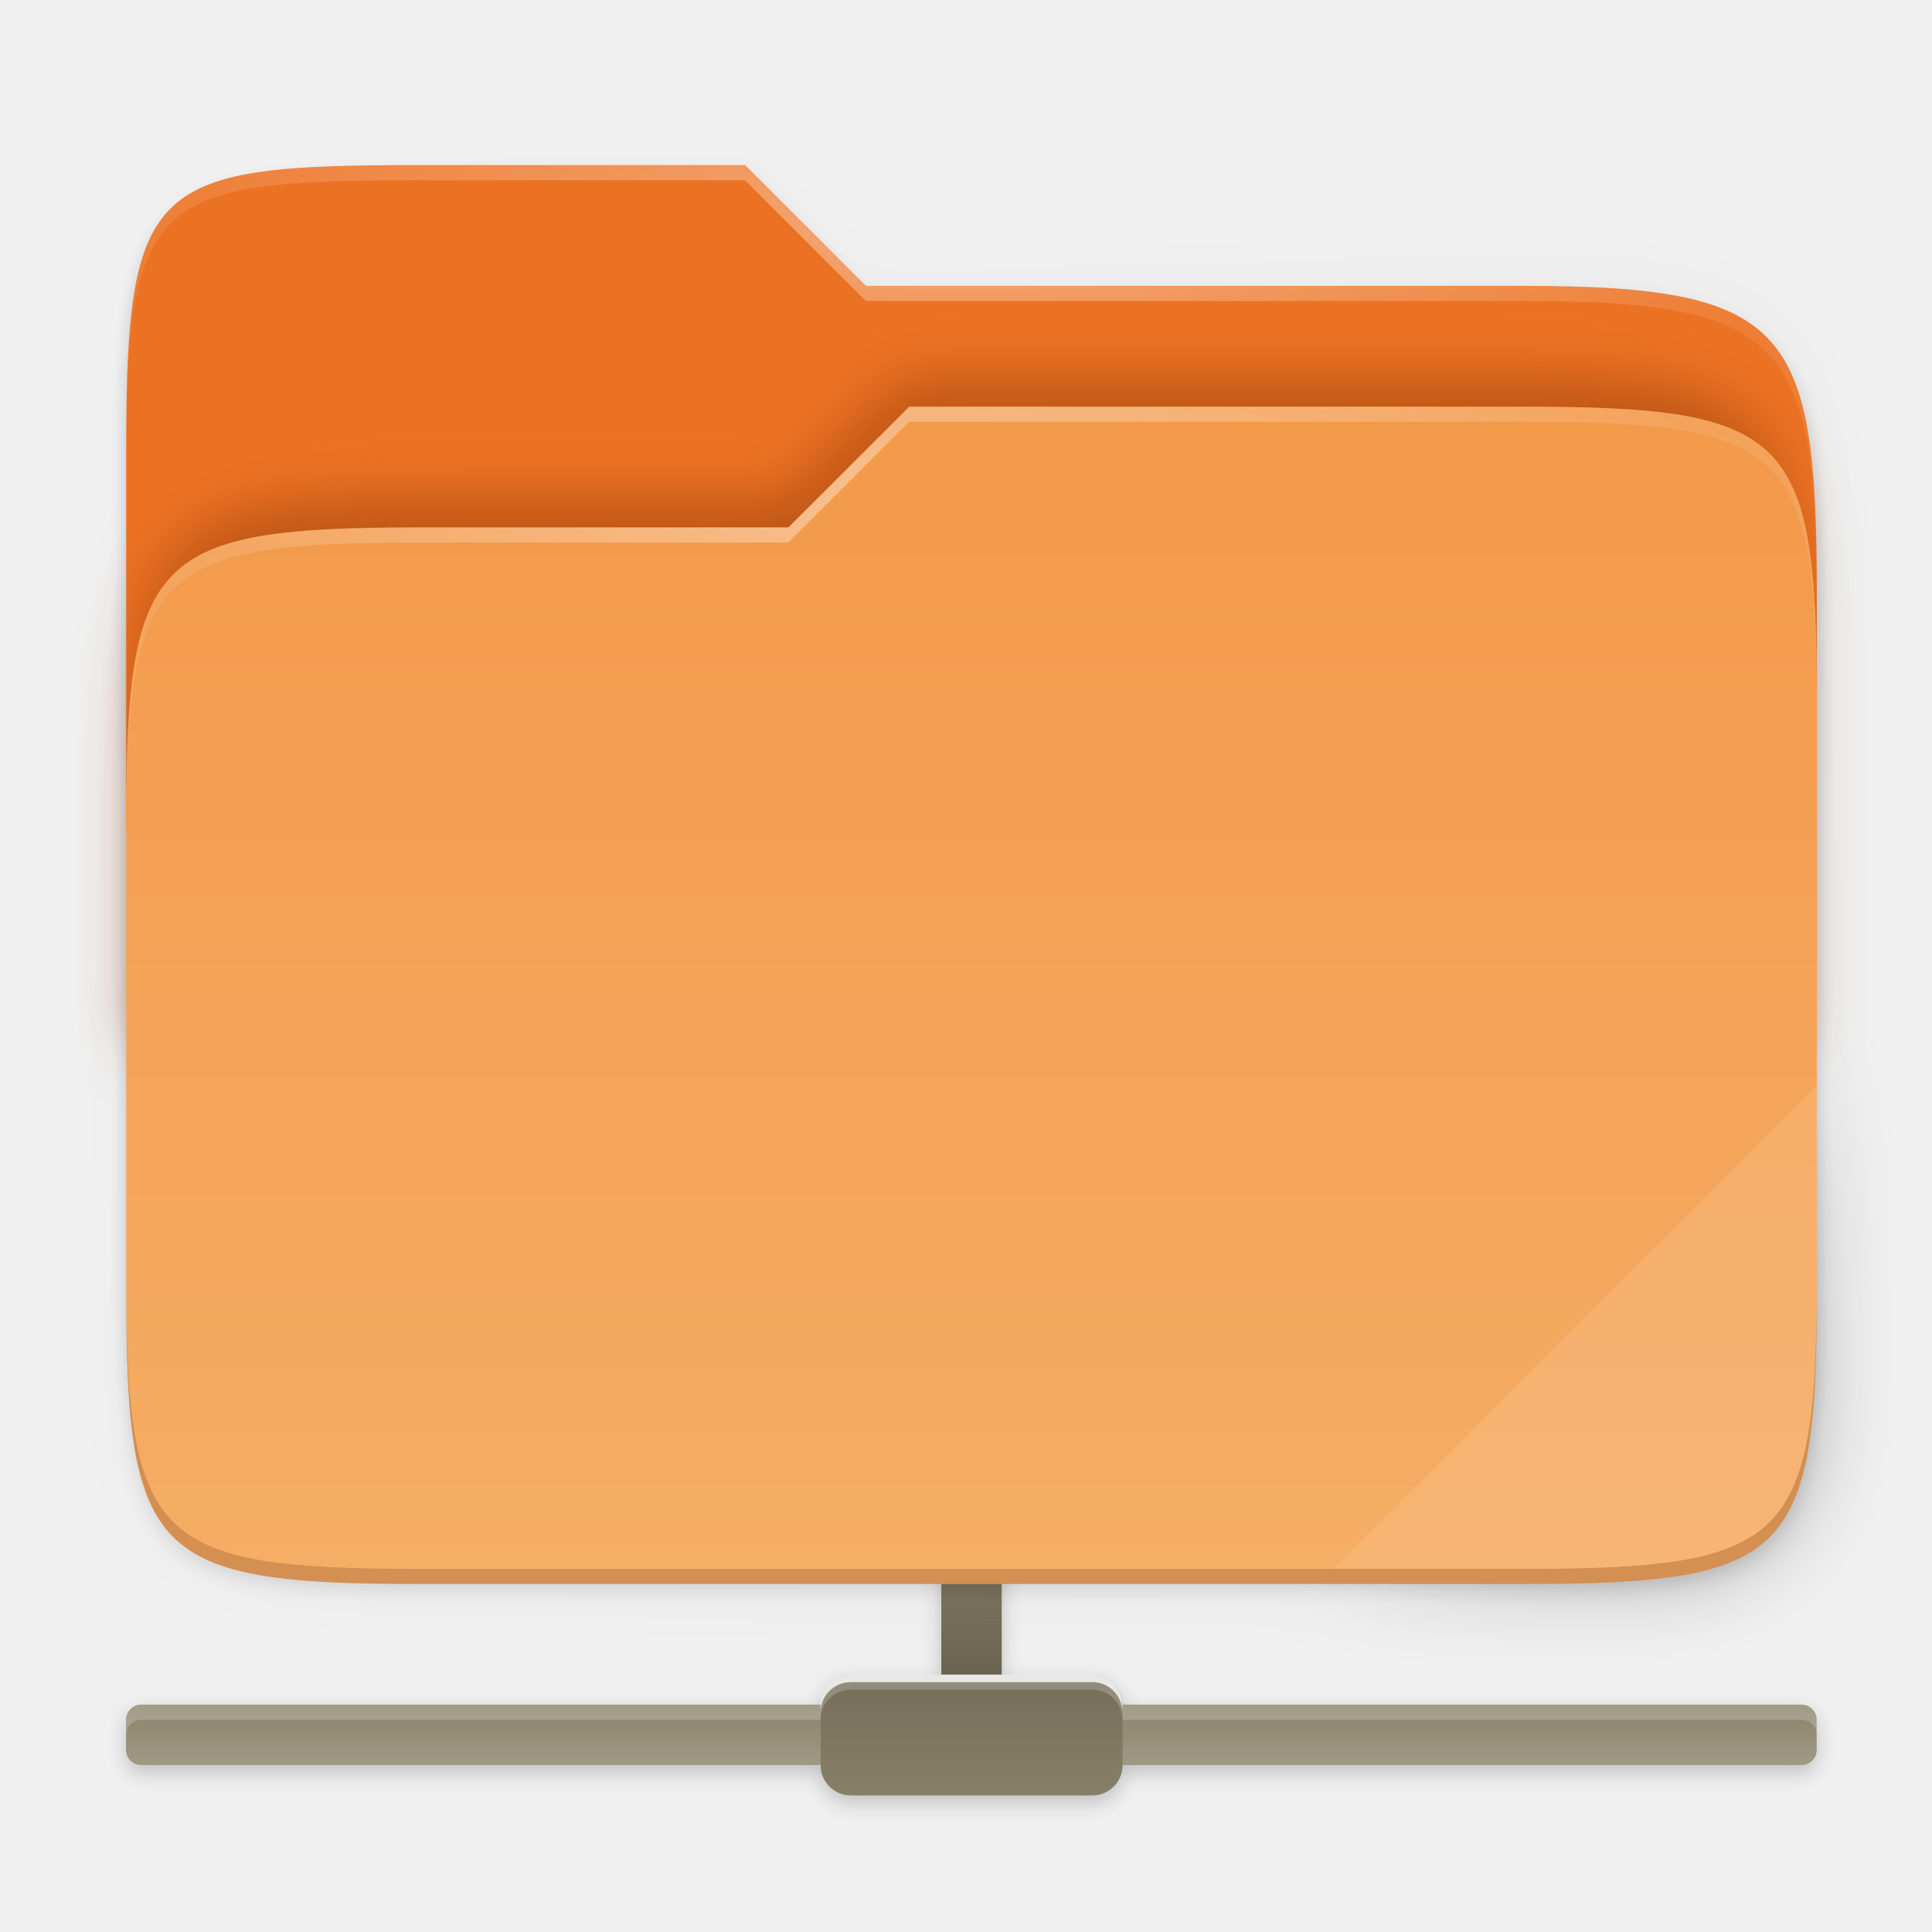
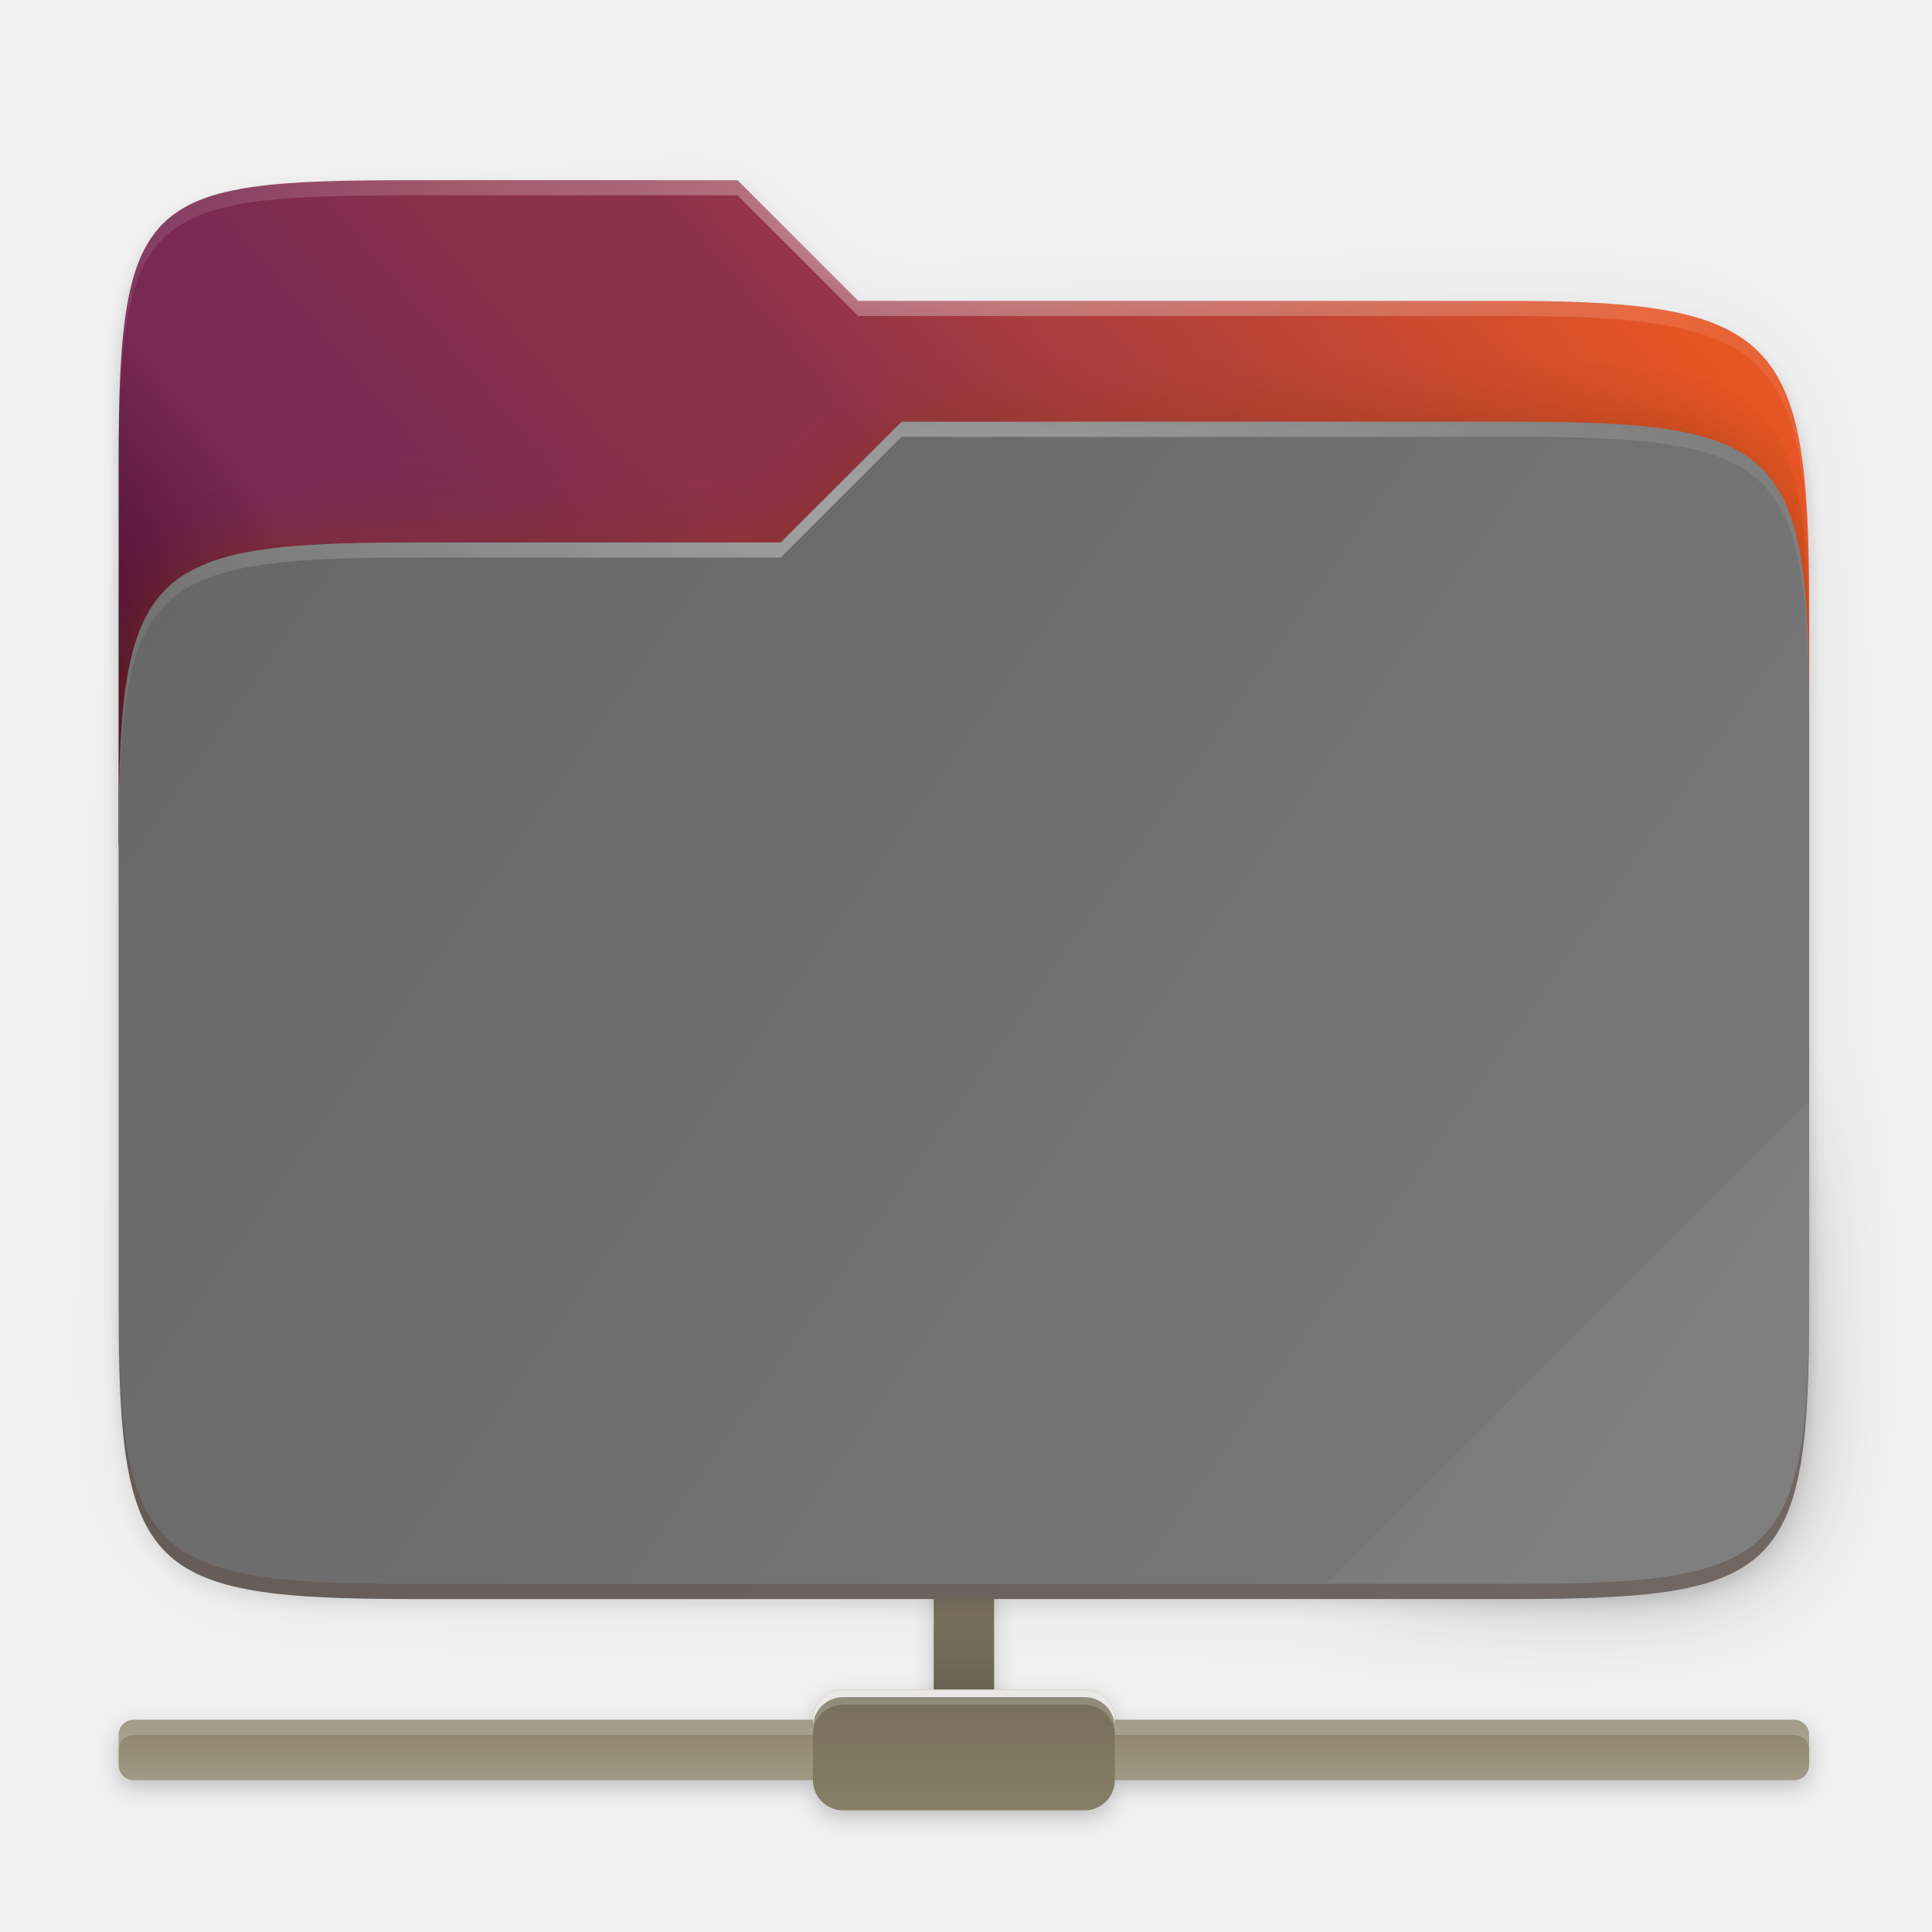
<svg xmlns="http://www.w3.org/2000/svg" xmlns:xlink="http://www.w3.org/1999/xlink" height="256" viewBox="0 0 67.73 67.73" width="256">
-   <radialGradient id="radialGradient4110" cx="148" cy="39.684" gradientTransform="matrix(.2645833 0 0 .06723474 -6.1595 14.76262)" gradientUnits="userSpaceOnUse" r="112" xlink:href="#linearGradient1361" />
-   <linearGradient id="linearGradient1361">
+   <linearGradient id="a">
    <stop offset="0" stop-color="#fff" />
    <stop offset="1" stop-color="#fff" stop-opacity=".204" />
  </linearGradient>
-   <radialGradient id="radialGradient4108" cx="152" cy="-.126" gradientTransform="matrix(.2645833 0 0 .06959709 -6.1595 7.9145)" gradientUnits="userSpaceOnUse" r="112" xlink:href="#linearGradient1361" />
-   <linearGradient id="linearGradient4106" gradientUnits="userSpaceOnUse" x1="30.221" x2="30.221" y1="14.305" y2="61.302">
-     <stop offset="0" stop-color="#f3994a" />
-     <stop offset="1" stop-color="#f6b069" />
+   <linearGradient id="b">
+     <stop offset="0" stop-color="#746c58" />
+     <stop offset="1" stop-color="#8a836a" />
  </linearGradient>
-   <linearGradient id="linearGradient4104" gradientUnits="userSpaceOnUse" x1="236.72" x2="20.72" y1="211.957" y2="11.957">
+   <radialGradient id="c" cx="148" cy="39.684" gradientTransform="matrix(.2645703 0 0 .06723143 -6.423767 15.29103)" gradientUnits="userSpaceOnUse" r="112" xlink:href="#a" />
+   <radialGradient id="d" cx="152" cy="-.126" gradientTransform="matrix(.2645703 0 0 .06959366 -6.423767 8.443242)" gradientUnits="userSpaceOnUse" r="112" xlink:href="#a" />
+   <linearGradient id="e" gradientUnits="userSpaceOnUse" x1="4.159" x2="63.423" y1="14.784" y2="56.057">
+     <stop offset="0" stop-color="#666" />
+     <stop offset="1" stop-color="#7a7a7a" />
+   </linearGradient>
+   <clipPath id="f">
+     <path d="m78.994 52c-35.369 0-38.994 1.999-38.994 37.297v50.703h224v-31.078c0-35.298-3.626-40.922-38.994-40.922h-87.006l-16-16z" />
+   </clipPath>
+   <filter id="g" color-interpolation-filters="sRGB" height="1.136" width="1.107" x="-.054" y="-.068">
+     <feGaussianBlur stdDeviation="5" />
+   </filter>
+   <linearGradient id="h" gradientUnits="userSpaceOnUse" x1="4.159" x2="63.423" y1="56.057" y2="6.318">
+     <stop offset="0" stop-color="#2c001e" />
+     <stop offset=".109" stop-color="#2c001e" />
+     <stop offset=".187" stop-color="#370626" />
+     <stop offset=".298" stop-color="#55163b" />
+     <stop offset=".372" stop-color="#772953" />
+     <stop offset=".447" stop-color="#7c2b51" />
+     <stop offset=".524" stop-color="#8b314b" />
+     <stop offset=".596" stop-color="#8b314b" />
+     <stop offset=".669" stop-color="#a33a41" />
+     <stop offset=".798" stop-color="#c44732" />
+     <stop offset=".913" stop-color="#e65524" />
+     <stop offset="1" stop-color="#e65524" />
+   </linearGradient>
+   <linearGradient id="i" gradientUnits="userSpaceOnUse" x1="236.72" x2="20.72" y1="211.957" y2="11.957">
    <stop offset="0" />
    <stop offset=".159" stop-opacity=".433" />
    <stop offset=".194" stop-opacity=".1" />
    <stop offset="1" stop-opacity="0" />
  </linearGradient>
-   <filter id="filter1067" color-interpolation-filters="sRGB" height="1.127" width="1.114" x="-.06" y="-.06">
+   <filter id="j" color-interpolation-filters="sRGB" height="1.127" width="1.114" x="-.057" y="-.064">
    <feGaussianBlur stdDeviation="5.3" />
  </filter>
-   <filter id="filter959" color-interpolation-filters="sRGB" height="1.025" width="1.023" x="-.01" y="-.01">
+   <filter id="k" color-interpolation-filters="sRGB" height="1.025" width="1.023" x="-.011" y="-.013">
    <feGaussianBlur stdDeviation="1.06" />
  </filter>
-   <filter id="filter1718" color-interpolation-filters="sRGB" height="1.173" width="1.028" x="-.01" y="-.09">
+   <filter id="l" color-interpolation-filters="sRGB" height="1.173" width="1.028" x="-.014" y="-.087">
    <feGaussianBlur stdDeviation="1.3" />
  </filter>
-   <linearGradient id="linearGradient3585-3" gradientTransform="matrix(1.288406 0 0 1.322917 -2985.966 -554.0692)" gradientUnits="userSpaceOnUse" x1="2321" x2="2321" y1="464" y2="466">
+   <linearGradient id="m" gradientTransform="matrix(4.869565 0 0 5 -9262.261 -1704)" gradientUnits="userSpaceOnUse" x1="2321" x2="2321" y1="464" y2="466">
    <stop offset="0" stop-color="#8a826a" />
    <stop offset="1" stop-color="#a69f8a" />
  </linearGradient>
-   <linearGradient id="linearGradient3601-5" gradientUnits="userSpaceOnUse" x1="33.792" x2="33.792" xlink:href="#linearGradient3634" y1="53.149" y2="61.087" />
-   <linearGradient id="linearGradient3634">
-     <stop offset="0" stop-color="#746c58" />
-     <stop offset="1" stop-color="#8a836a" />
-   </linearGradient>
-   <linearGradient id="linearGradient3593-3" gradientUnits="userSpaceOnUse" x1="29.824" x2="29.824" xlink:href="#linearGradient3634" y1="58.441" y2="63.733" />
-   <linearGradient id="linearGradient1542" gradientTransform="matrix(.2645833 0 0 .79375 -535.3262 -427.0693)" gradientUnits="userSpaceOnUse" x1="2148" x2="2148" y1="612" y2="608">
+   <linearGradient id="n" gradientUnits="userSpaceOnUse" x1="2151" x2="2151" xlink:href="#b" y1="591" y2="621" />
+   <linearGradient id="o" gradientUnits="userSpaceOnUse" x1="2136" x2="2136" xlink:href="#b" y1="611" y2="631" />
+   <linearGradient id="p" gradientTransform="matrix(1 0 0 3 0 -1224)" gradientUnits="userSpaceOnUse" x1="2148" x2="2148" y1="612" y2="608">
    <stop offset="0" />
    <stop offset="1" stop-opacity="0" />
  </linearGradient>
-   <filter id="filter3287" color-interpolation-filters="sRGB" height="1.2" width="1.086" x="-.04" y="-.1">
-     <feGaussianBlur stdDeviation=".976" />
-   </filter>
-   <path d="m2152 593c-2.216 0-4 1.784-4 4v16h-12c-2.216 0-4 1.784-4 4h-90c-1.108 0-2 .892-2 2v2 2c0 1.108.892 2 2 2h90c0 2.216 1.784 4 4 4h32c2.216 0 4-1.784 4-4h90c1.108 0 2-.892 2-2v-2-2c0-1.108-.892-2-2-2h-90c0-.831-.251-1.602-.682-2.24-.718-1.064-1.933-1.76-3.318-1.76h-12v-16c0-2.216-1.784-4-4-4z" filter="url(#filter1718)" opacity=".2" transform="matrix(.2645833 0 0 .2645833 -535.3262 -103.2193)" />
-   <rect fill="url(#linearGradient3585-3)" height="2.117" rx=".529" width="59.267" x="4.42" y="59.76" />
-   <rect fill="url(#linearGradient3601-5)" height="7.408" rx="1.058" width="2.117" x="33" y="53.41" />
-   <path d="m4.953 59.764c-.293 0-.529.236-.529.529v.529c0-.293.236-.529.529-.529h58.208c.293 0 .529.236.529.529v-.529c0-.293-.236-.529-.529-.529z" fill="#fff" opacity=".2" />
-   <rect fill="url(#linearGradient3593-3)" height="4.233" rx="1.058" width="10.583" x="28.77" y="58.71" />
-   <path d="m29.824 58.706c-.586 0-1.058.472-1.058 1.058v.529c0-.586.472-1.058 1.058-1.058h8.467c.586 0 1.058.472 1.058 1.058v-.529c0-.586-.472-1.058-1.058-1.058z" fill="#fff" opacity=".2" />
-   <path d="m33 55.53h2.117v3.175h-2.117z" fill="url(#linearGradient1542)" opacity=".2" />
-   <path d="m29.824 58.706c-.586 0-1.058.472-1.058 1.058v.265c0-.586.472-1.058 1.058-1.058h8.467c.586 0 1.058.472 1.058 1.058v-.265c0-.586-.472-1.058-1.058-1.058z" fill="#fff" opacity=".8" />
-   <path d="m51.714 13.957c-35.368 0-38.994 1.999-38.994 37.297v41.625 9.078 55.078c0 35.298 3.626 38.922 38.994 38.922h146.012c35.368 0 38.994-3.624 38.994-38.922v-55.078-25.078-6c0-35.298-3.626-40.922-38.994-40.922h-87.006l-16-16z" filter="url(#filter959)" opacity=".1" transform="matrix(.2645833 0 0 .2645833 1.058333 2.6255)" />
-   <path d="m51.714 12.957c-35.368 0-38.994 1.999-38.994 37.297v41.625 40.656 29.5c0 35.298 3.626 38.922 38.994 38.922h146.012c35.368 0 38.994-3.624 38.994-38.922v-29.5-56.656-6c0-35.298-3.626-40.922-38.994-40.922h-87.006l-16-16z" filter="url(#filter959)" opacity=".1" transform="matrix(.2645833 0 0 .2645833 1.058333 2.6255)" />
-   <path d="m51.714 11.957c-35.368 0-38.994 1.999-38.994 37.297v41.625 9.078 61.078c0 35.298 3.626 38.922 38.994 38.922h146.012c35.368 0 38.994-3.624 38.994-38.922v-61.078-25.078-6c0-35.298-3.626-40.922-38.994-40.922h-87.006l-16-16z" fill="url(#linearGradient4104)" filter="url(#filter1067)" opacity=".4" transform="matrix(.2645833 0 0 .2645833 1.058333 2.6255)" />
-   <path d="m14.741 5.789c-9.358 0-10.317.529-10.317 9.868v13.415h59.267v-8.223c0-9.339-.959-10.827-10.317-10.827h-23.02l-4.233-4.233z" fill="#ec7223" />
-   <path d="m16.113 16.403c-8.637 0-9.523.959-9.523 10.298v8.883l54.703-.051v-13.066c0-9.339-.885-10.298-9.523-10.298h-19.844l-3.909 4.233z" fill="#903906" filter="url(#filter3287)" opacity=".5" transform="matrix(1.062579 0 0 1 -2.229953 1.058281)" />
-   <path d="m14.741 18.489c-9.358 0-10.317.959-10.317 10.298v16.445c0 9.339.959 10.298 10.317 10.298h38.633c9.358 0 10.317-.959 10.317-10.298v-20.678c0-9.339-.959-10.298-10.317-10.298h-21.499l-4.235 4.233z" fill="url(#linearGradient4106)" />
-   <path d="m14.741 5.789c-9.358 0-10.317.529-10.317 9.868v.529c0-9.339.959-9.868 10.317-9.868h11.379l4.233 4.233h23.02c9.358 0 10.317 1.488 10.317 10.827v-.529c0-9.339-.959-10.827-10.317-10.827h-23.02l-4.233-4.233z" fill="url(#radialGradient4108)" opacity=".4" />
-   <path d="m31.874 14.256-4.235 4.233h-12.898c-9.358 0-10.317.959-10.317 10.298v.529c0-9.339.959-10.298 10.317-10.298h12.898l4.235-4.233h21.499c9.358 0 10.317.959 10.317 10.298v-.529c0-9.339-.959-10.298-10.317-10.298z" fill="url(#radialGradient4110)" opacity=".4" />
-   <path d="m63.691 38.068-16.933 16.933h6.616c9.358 0 10.317-.959 10.317-10.298z" fill="#fff" opacity=".1" />
-   <path d="m4.424 44.703v.529c0 9.339.959 10.298 10.317 10.298h38.632c9.358 0 10.317-.959 10.317-10.298v-.529c0 9.339-.959 10.298-10.317 10.298h-38.632c-9.358 0-10.317-.959-10.317-10.298z" fill="#491706" opacity=".2" />
+   <g enable-background="new" transform="matrix(.2645703 0 0 .2645703 -535.5645 -102.685)">
+     <path d="m2152 593c-2.216 0-4 1.784-4 4v16h-12c-2.216 0-4 1.784-4 4h-90c-1.108 0-2 .892-2 2v2 2c0 1.108.892 2 2 2h90c0 2.216 1.784 4 4 4h32c2.216 0 4-1.784 4-4h90c1.108 0 2-.892 2-2v-2-2c0-1.108-.892-2-2-2h-90c0-.831-.251-1.602-.682-2.24-.718-1.064-1.933-1.76-3.318-1.76h-12v-16c0-2.216-1.784-4-4-4z" filter="url(#l)" opacity=".2" />
+     <rect fill="url(#m)" height="8" rx="2" width="224" x="2040" y="616" />
+     <rect fill="url(#n)" height="28" rx="4" width="8" x="2148" y="592" />
+     <path d="m2042 616c-1.108 0-2 .892-2 2v2c0-1.108.892-2 2-2h220c1.108 0 2 .892 2 2v-2c0-1.108-.892-2-2-2z" fill="#fff" opacity=".2" />
+     <rect fill="url(#o)" height="16" rx="4" width="40" x="2132" y="612" />
+     <path d="m2136 612c-2.216 0-4 1.784-4 4v2c0-2.216 1.784-4 4-4h32c2.216 0 4 1.784 4 4v-2c0-2.216-1.784-4-4-4z" fill="#fff" opacity=".2" />
+     <path d="m2148 600h8v12h-8z" fill="url(#p)" opacity=".2" />
+     <path d="m2136 612c-2.216 0-4 1.784-4 4v1c0-2.216 1.784-4 4-4h32c2.216 0 4 1.784 4 4v-1c0-2.216-1.784-4-4-4z" fill="#fff" opacity=".8" />
+   </g>
+   <path d="m51.714 13.957c-35.368 0-38.994 1.999-38.994 37.297v41.625 9.078 55.078c0 35.298 3.626 38.922 38.994 38.922h146.012c35.368 0 38.994-3.624 38.994-38.922v-55.078-25.078-6c0-35.298-3.626-40.922-38.994-40.922h-87.006l-16-16z" filter="url(#k)" opacity=".1" transform="matrix(.2645703 0 0 .2645703 .793711 3.154503)" />
+   <path d="m51.714 12.957c-35.368 0-38.994 1.999-38.994 37.297v41.625 40.656 29.5c0 35.298 3.626 38.922 38.994 38.922h146.012c35.368 0 38.994-3.624 38.994-38.922v-29.5-56.656-6c0-35.298-3.626-40.922-38.994-40.922h-87.006l-16-16z" filter="url(#k)" opacity=".1" transform="matrix(.2645703 0 0 .2645703 .793711 3.154503)" />
+   <path d="m51.714 11.957c-35.368 0-38.994 1.999-38.994 37.297v41.625 9.078 61.078c0 35.298 3.626 38.922 38.994 38.922h146.012c35.368 0 38.994-3.624 38.994-38.922v-61.078-25.078-6c0-35.298-3.626-40.922-38.994-40.922h-87.006l-16-16z" fill="url(#i)" filter="url(#j)" opacity=".4" transform="matrix(.2645703 0 0 .2645703 .793711 3.154503)" />
+   <path d="m14.476 6.318c-9.357 0-10.317.529-10.317 9.868v13.415h59.264v-8.222c0-9.339-.959-10.827-10.317-10.827h-23.019l-4.233-4.233z" fill="url(#h)" />
+   <path clip-path="url(#f)" d="m78.994 92c-35.369 0-38.994 3.625-38.994 38.923v82.155c0 35.298 3.625 38.923 38.994 38.923h146.013c35.369 0 38.994-3.625 38.994-38.923v-98.155c0-35.298-3.625-38.923-38.994-38.923h-81.256l-16.008 16z" fill="#903906" filter="url(#g)" opacity=".5" transform="matrix(.2645703 0 0 .2645703 -6.423767 -5.323177)" />
+   <path d="m14.476 19.017c-9.357 0-10.317.959-10.317 10.298v16.444c0 9.339.959 10.298 10.317 10.298h38.631c9.357 0 10.317-.959 10.317-10.298v-20.677c0-9.339-.959-10.298-10.317-10.298h-21.498l-4.235 4.233z" fill="url(#e)" />
+   <path d="m14.476 6.318c-9.357 0-10.317.529-10.317 9.868v.529c0-9.339.959-9.868 10.317-9.868h11.378l4.233 4.233h23.019c9.357 0 10.317 1.488 10.317 10.827v-.529c0-9.339-.959-10.827-10.317-10.827h-23.019l-4.233-4.233z" fill="url(#d)" opacity=".4" />
+   <path d="m31.608 14.784-4.235 4.233h-12.897c-9.357 0-10.317.959-10.317 10.298v.529c0-9.339.959-10.298 10.317-10.298h12.897l4.235-4.233h21.498c9.357 0 10.317.959 10.317 10.298v-.529c0-9.339-.959-10.298-10.317-10.298z" fill="url(#c)" opacity=".4" />
+   <path d="m63.423 38.595-16.933 16.933h6.616c9.357 0 10.317-.959 10.317-10.298z" fill="#fff" opacity=".05" />
+   <path d="m4.159 45.23v.529c0 9.339.959 10.298 10.317 10.298h38.63c9.357 0 10.317-.959 10.317-10.298v-.529c0 9.339-.959 10.298-10.317 10.298h-38.63c-9.357 0-10.317-.959-10.317-10.298z" fill="#491706" opacity=".2" />
</svg>
